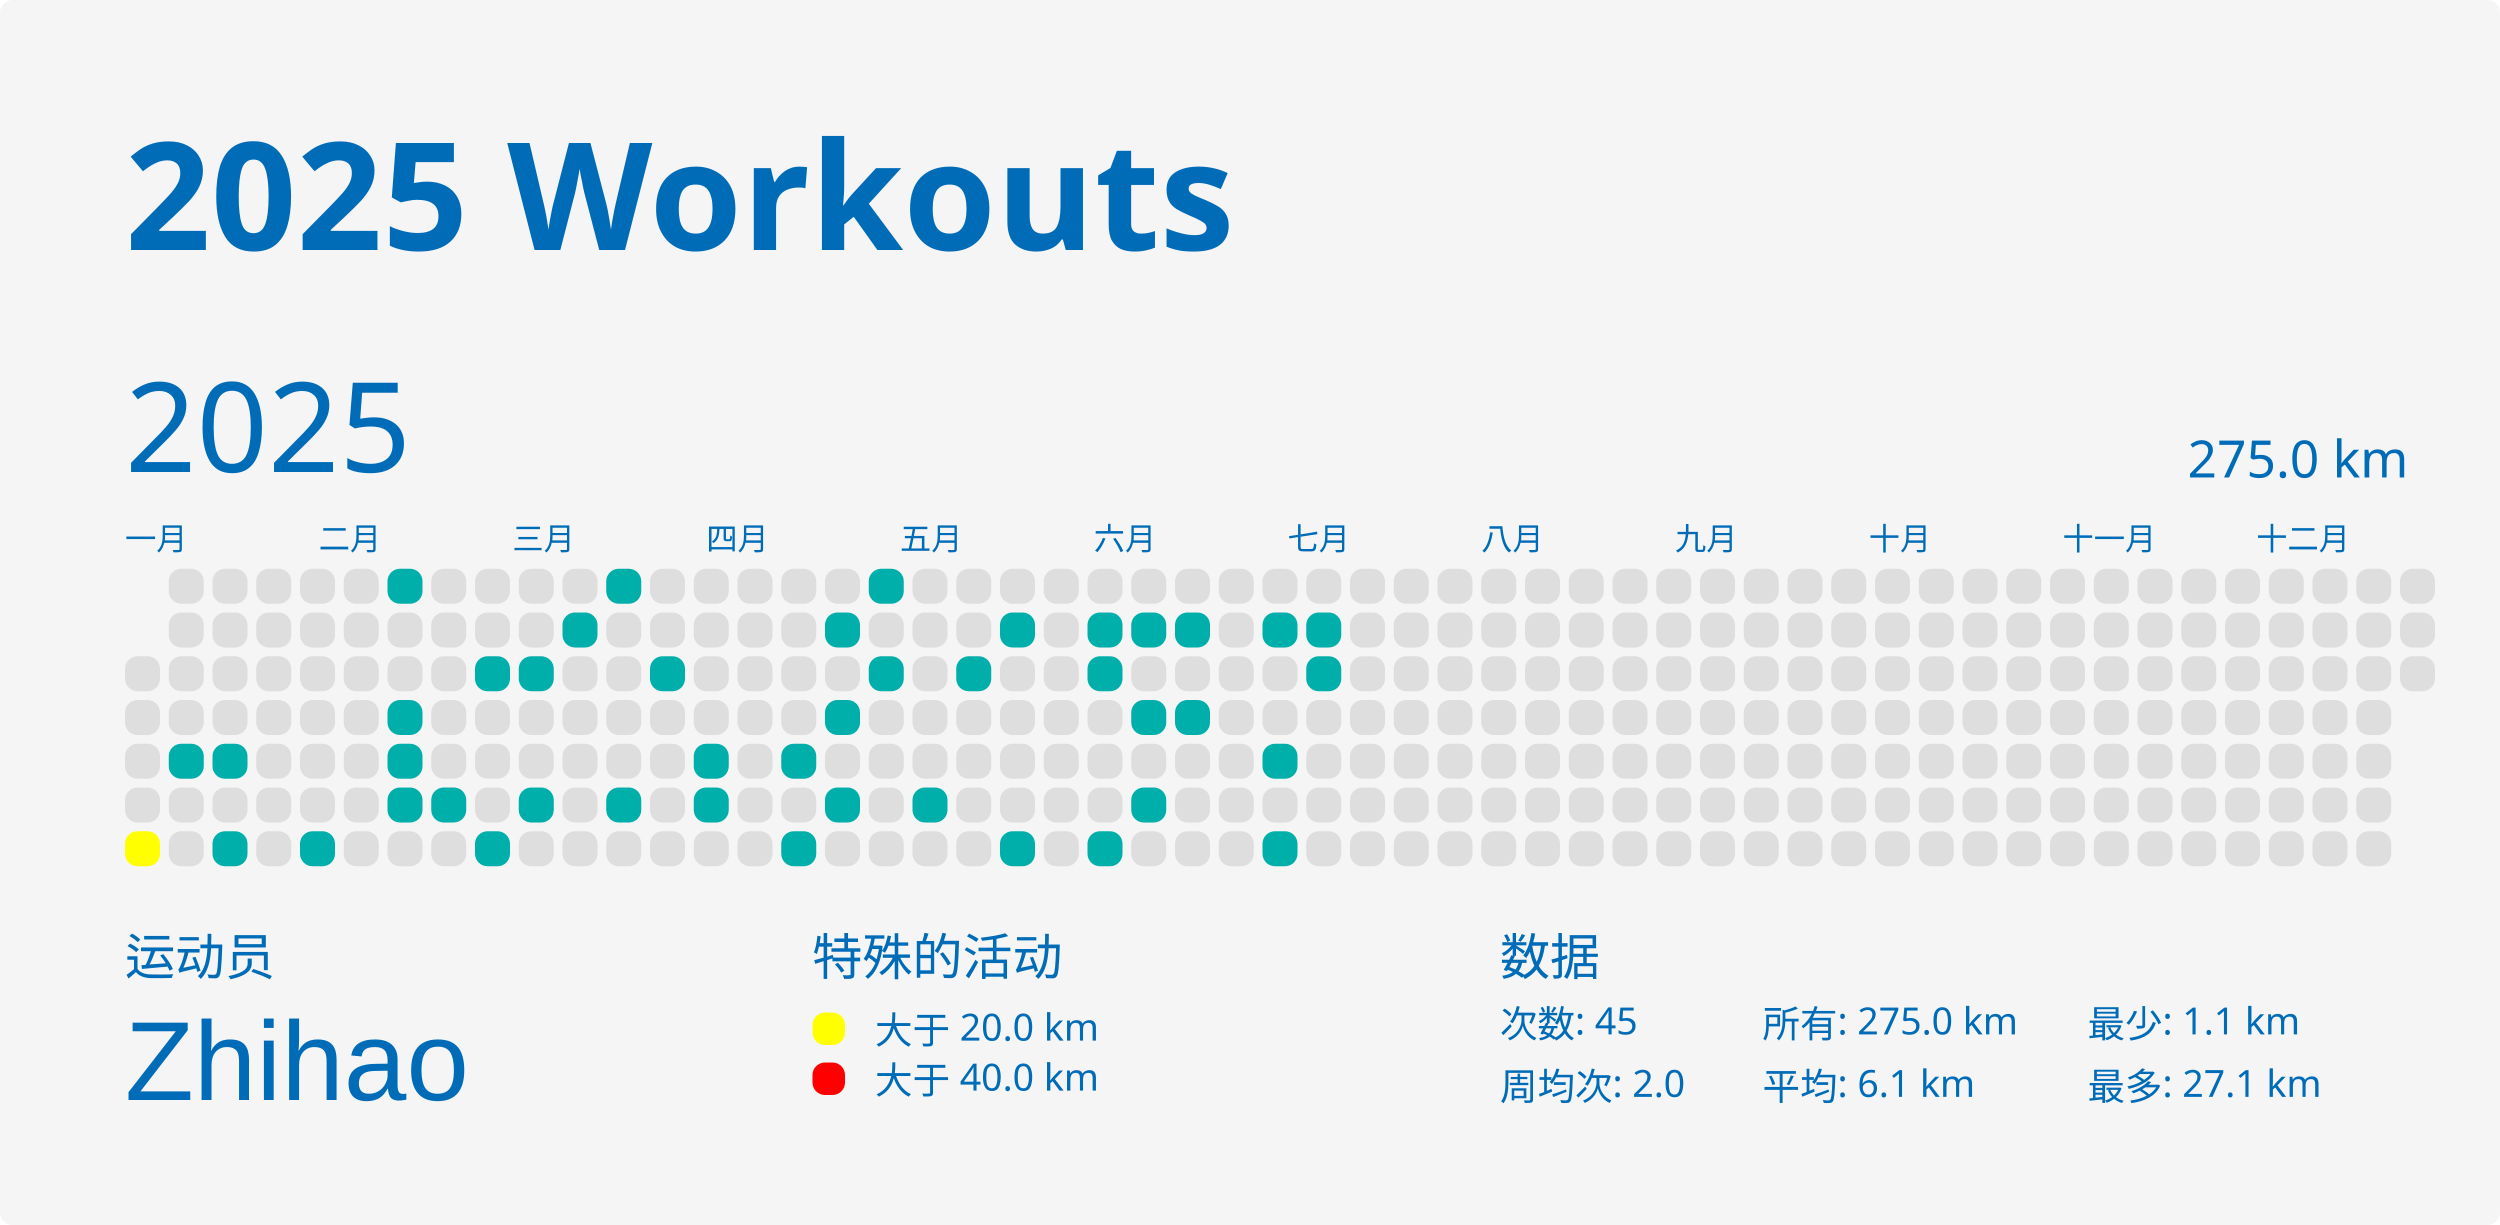
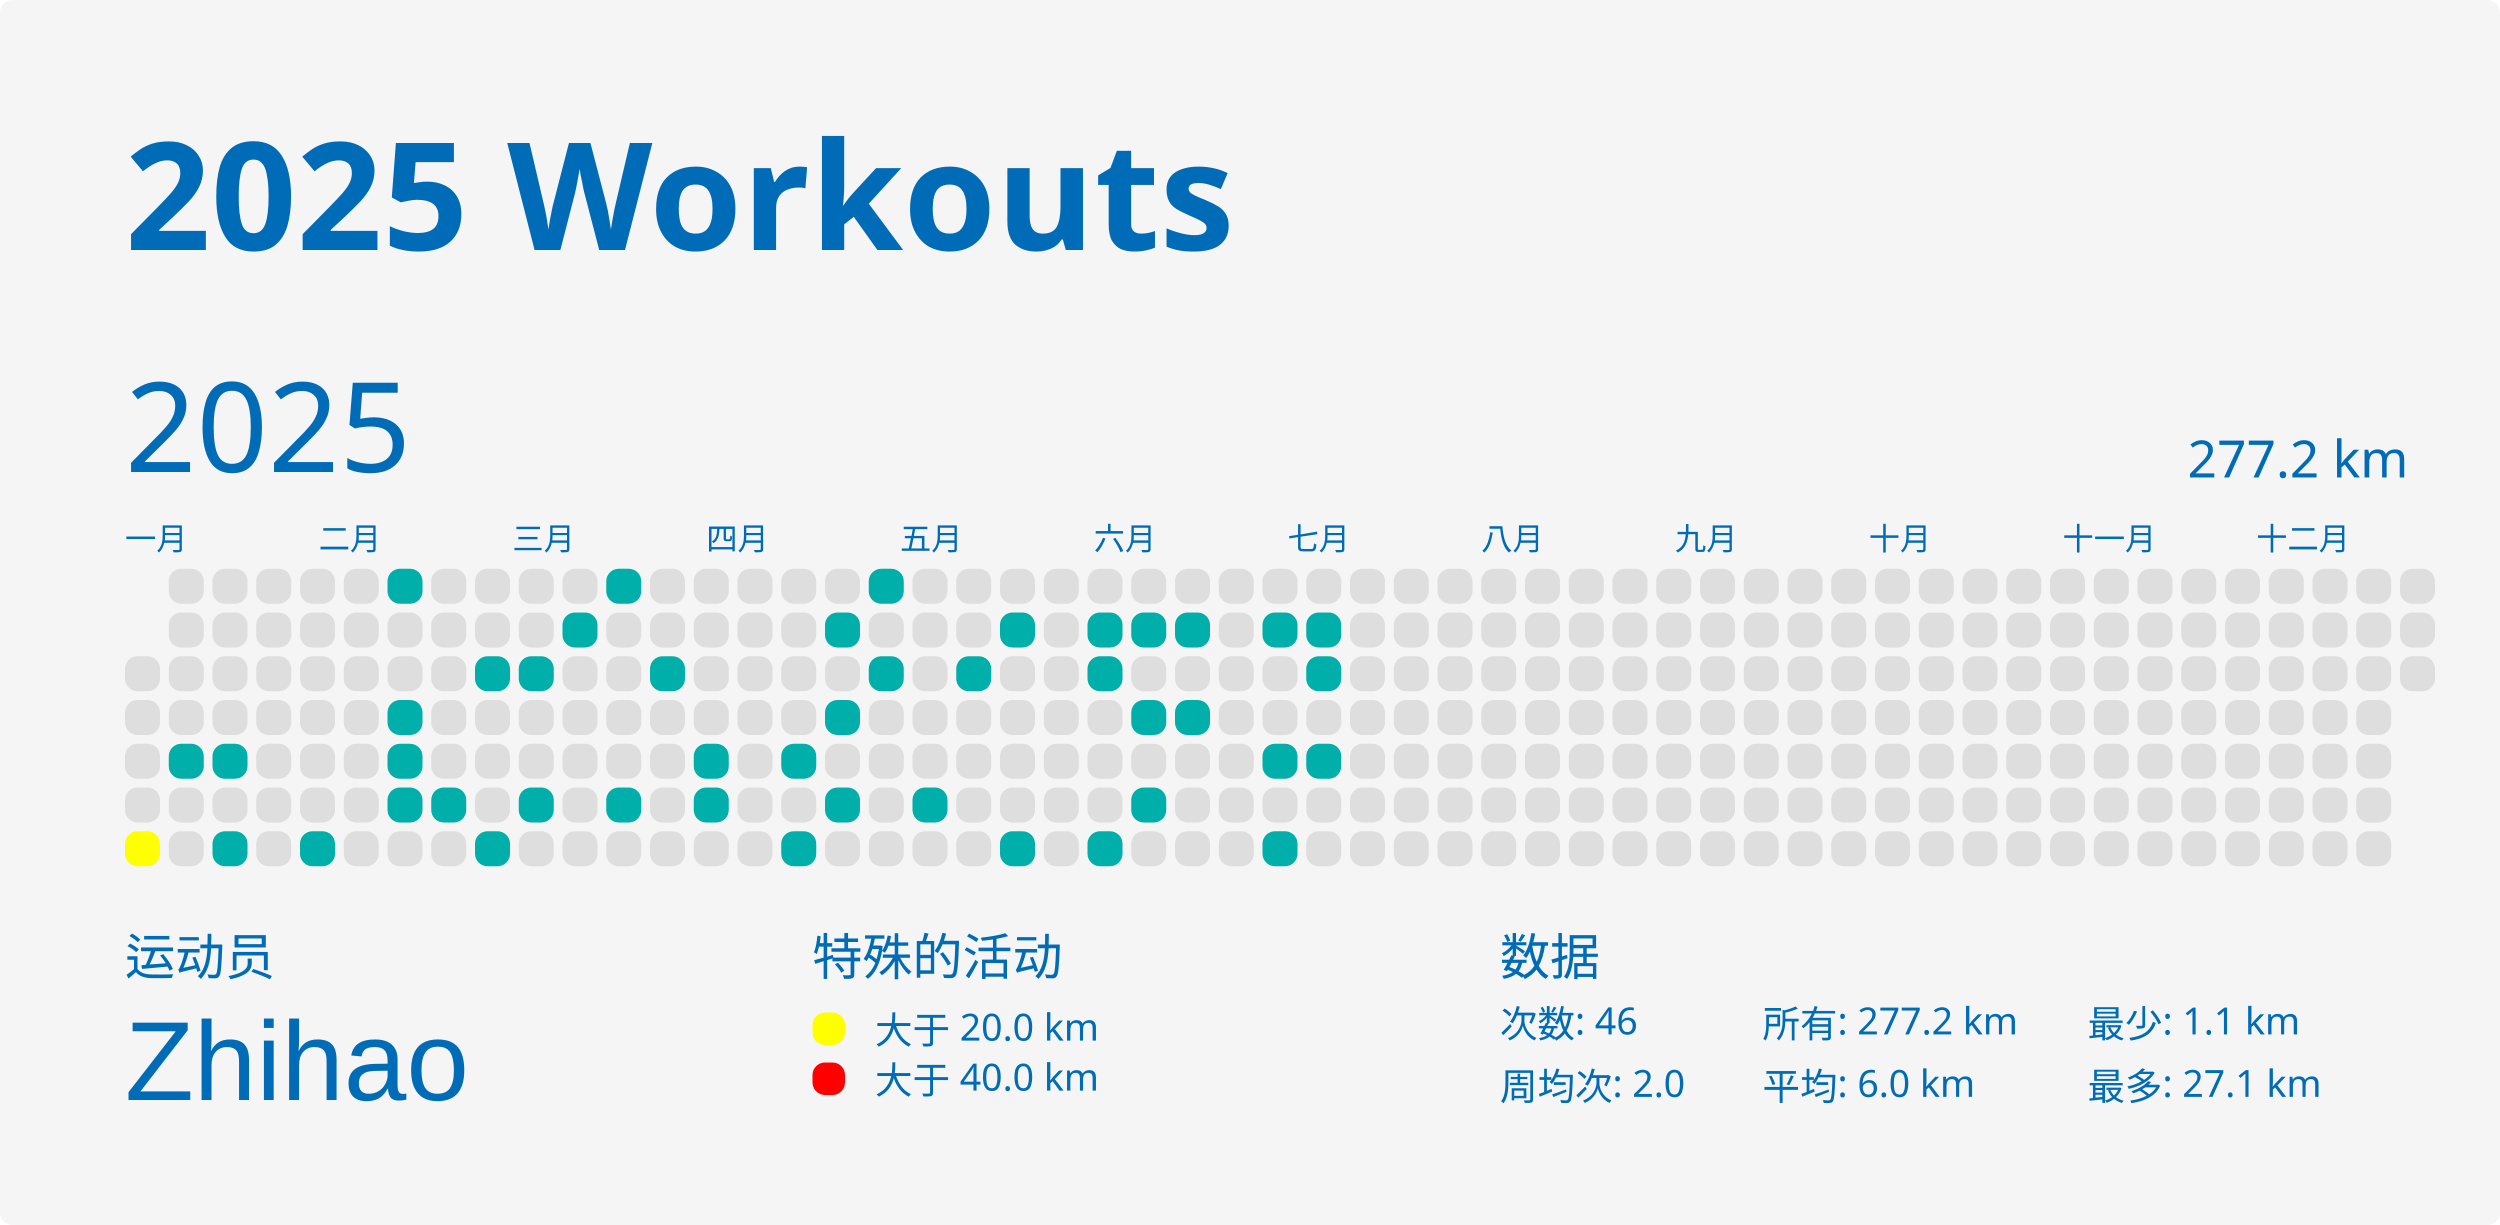
<svg xmlns="http://www.w3.org/2000/svg" baseProfile="full" height="98mm" version="1.1" viewBox="0,0,200,98" width="200mm">
  <defs />
  <rect fill="#f5f5f5" height="98" rx="1" ry="1" width="200" x="0" y="0" />
  <text fill="#006cb8" style="font-size:12px; font-family:MGI-Regular; font-weight:bold;" x="10" y="20">2025 Workouts</text>
  <text fill="#006cb8" style="font-size:4px; font-family:MGI-Regular" x="10" y="78">运动员</text>
  <text fill="#006cb8" style="font-size:9px; font-family:Arial" x="10" y="88">Zhihao</text>
  <text fill="#006cb8" style="font-size:4px; font-family:MGI-Regular" x="65" y="78">特殊的活动</text>
  <rect fill="yellow" height="2.6" rx="1" ry="1" width="2.6" x="65" y="81" />
  <text fill="#006cb8" style="font-size:3px; font-family:MGI-Regular" x="70" y="83.5">大于 20.0 km</text>
  <rect fill="red" height="2.6" rx="1" ry="1" width="2.6" x="65" y="85" />
  <text fill="#006cb8" style="font-size:3px; font-family:MGI-Regular" x="70" y="87.5">大于 40.0 km</text>
  <text fill="#006cb8" style="font-size:4px; font-family:MGI-Regular" x="120" y="78">数据</text>
-   <text fill="#006cb8" style="font-size:3px; font-family:MGI-Regular" x="120" y="83">次数: 45</text>
+   <text fill="#006cb8" style="font-size:3px; font-family:MGI-Regular" x="120" y="83">次数: 46</text>
  <text fill="#006cb8" style="font-size:3px; font-family:MGI-Regular" x="120" y="88">周均次: 2.0</text>
-   <text fill="#006cb8" style="font-size:3px; font-family:MGI-Regular" x="141" y="83">所有: 275.0 km</text>
-   <text fill="#006cb8" style="font-size:3px; font-family:MGI-Regular" x="141" y="88">平均: 6.1 km</text>
+   <text fill="#006cb8" style="font-size:3px; font-family:MGI-Regular" x="141" y="83">所有: 277.2 km</text>
+   <text fill="#006cb8" style="font-size:3px; font-family:MGI-Regular" x="141" y="88">平均: 6.0 km</text>
  <text fill="#006cb8" style="font-size:3px; font-family:MGI-Regular" x="167" y="83">最少: 1.1 km</text>
  <text fill="#006cb8" style="font-size:3px; font-family:MGI-Regular" x="167" y="88">最多: 27.1 km</text>
  <text dominant-baseline="hanging" fill="#006cb8" style="font-size:10.0px; font-family:MGI-Regular;" x="10" y="30">2025</text>
-   <text dominant-baseline="hanging" fill="#006cb8" style="font-size:4.125px; font-family:MGI-Regular;" x="175" y="35">275.0 km</text>
+   <text dominant-baseline="hanging" fill="#006cb8" style="font-size:4.125px; font-family:MGI-Regular;" x="175" y="35">277.2 km</text>
  <text fill="#006cb8" style="font-size:2.5px; font-family:MGI-Regular" x="10.0" y="44">一月</text>
  <text fill="#006cb8" style="font-size:2.5px; font-family:MGI-Regular" x="25.5" y="44">二月</text>
  <text fill="#006cb8" style="font-size:2.5px; font-family:MGI-Regular" x="41.0" y="44">三月</text>
  <text fill="#006cb8" style="font-size:2.5px; font-family:MGI-Regular" x="56.5" y="44">四月</text>
  <text fill="#006cb8" style="font-size:2.5px; font-family:MGI-Regular" x="72.0" y="44">五月</text>
  <text fill="#006cb8" style="font-size:2.5px; font-family:MGI-Regular" x="87.5" y="44">六月</text>
  <text fill="#006cb8" style="font-size:2.5px; font-family:MGI-Regular" x="103.0" y="44">七月</text>
  <text fill="#006cb8" style="font-size:2.5px; font-family:MGI-Regular" x="118.5" y="44">八月</text>
  <text fill="#006cb8" style="font-size:2.5px; font-family:MGI-Regular" x="134.0" y="44">九月</text>
  <text fill="#006cb8" style="font-size:2.5px; font-family:MGI-Regular" x="149.5" y="44">十月</text>
  <text fill="#006cb8" style="font-size:2.5px; font-family:MGI-Regular" x="165.0" y="44">十一月</text>
  <text fill="#006cb8" style="font-size:2.5px; font-family:MGI-Regular" x="180.5" y="44">十二月</text>
  <rect fill="#dedede" height="2.8" rx="1" ry="1" width="2.8" x="10.0" y="52.5" />
  <rect fill="#dedede" height="2.8" rx="1" ry="1" width="2.8" x="10.0" y="56.0" />
  <rect fill="#dedede" height="2.8" rx="1" ry="1" width="2.8" x="10.0" y="59.5" />
  <rect fill="#dedede" height="2.8" rx="1" ry="1" width="2.8" x="10.0" y="63.0" />
  <rect fill="yellow" height="2.8" rx="1" ry="1" width="2.8" x="10.0" y="66.5" />
  <rect fill="#dedede" height="2.8" rx="1" ry="1" width="2.8" x="13.5" y="45.5" />
  <rect fill="#dedede" height="2.8" rx="1" ry="1" width="2.8" x="13.5" y="49.0" />
  <rect fill="#dedede" height="2.8" rx="1" ry="1" width="2.8" x="13.5" y="52.5" />
  <rect fill="#dedede" height="2.8" rx="1" ry="1" width="2.8" x="13.5" y="56.0" />
  <rect fill="#00AFAA" height="2.8" rx="1" ry="1" width="2.8" x="13.5" y="59.5" />
  <rect fill="#dedede" height="2.8" rx="1" ry="1" width="2.8" x="13.5" y="63.0" />
  <rect fill="#dedede" height="2.8" rx="1" ry="1" width="2.8" x="13.5" y="66.5" />
  <rect fill="#dedede" height="2.8" rx="1" ry="1" width="2.8" x="17.0" y="45.5" />
  <rect fill="#dedede" height="2.8" rx="1" ry="1" width="2.8" x="17.0" y="49.0" />
  <rect fill="#dedede" height="2.8" rx="1" ry="1" width="2.8" x="17.0" y="52.5" />
  <rect fill="#dedede" height="2.8" rx="1" ry="1" width="2.8" x="17.0" y="56.0" />
  <rect fill="#00AFAA" height="2.8" rx="1" ry="1" width="2.8" x="17.0" y="59.5" />
  <rect fill="#dedede" height="2.8" rx="1" ry="1" width="2.8" x="17.0" y="63.0" />
  <rect fill="#00AFAA" height="2.8" rx="1" ry="1" width="2.8" x="17.0" y="66.5" />
  <rect fill="#dedede" height="2.8" rx="1" ry="1" width="2.8" x="20.5" y="45.5" />
  <rect fill="#dedede" height="2.8" rx="1" ry="1" width="2.8" x="20.5" y="49.0" />
  <rect fill="#dedede" height="2.8" rx="1" ry="1" width="2.8" x="20.5" y="52.5" />
  <rect fill="#dedede" height="2.8" rx="1" ry="1" width="2.8" x="20.5" y="56.0" />
  <rect fill="#dedede" height="2.8" rx="1" ry="1" width="2.8" x="20.5" y="59.5" />
  <rect fill="#dedede" height="2.8" rx="1" ry="1" width="2.8" x="20.5" y="63.0" />
  <rect fill="#dedede" height="2.8" rx="1" ry="1" width="2.8" x="20.5" y="66.5" />
  <rect fill="#dedede" height="2.8" rx="1" ry="1" width="2.8" x="24.0" y="45.5" />
  <rect fill="#dedede" height="2.8" rx="1" ry="1" width="2.8" x="24.0" y="49.0" />
  <rect fill="#dedede" height="2.8" rx="1" ry="1" width="2.8" x="24.0" y="52.5" />
  <rect fill="#dedede" height="2.8" rx="1" ry="1" width="2.8" x="24.0" y="56.0" />
  <rect fill="#dedede" height="2.8" rx="1" ry="1" width="2.8" x="24.0" y="59.5" />
  <rect fill="#dedede" height="2.8" rx="1" ry="1" width="2.8" x="24.0" y="63.0" />
  <rect fill="#00AFAA" height="2.8" rx="1" ry="1" width="2.8" x="24.0" y="66.5" />
  <rect fill="#dedede" height="2.8" rx="1" ry="1" width="2.8" x="27.5" y="45.5" />
  <rect fill="#dedede" height="2.8" rx="1" ry="1" width="2.8" x="27.5" y="49.0" />
  <rect fill="#dedede" height="2.8" rx="1" ry="1" width="2.8" x="27.5" y="52.5" />
  <rect fill="#dedede" height="2.8" rx="1" ry="1" width="2.8" x="27.5" y="56.0" />
  <rect fill="#dedede" height="2.8" rx="1" ry="1" width="2.8" x="27.5" y="59.5" />
  <rect fill="#dedede" height="2.8" rx="1" ry="1" width="2.8" x="27.5" y="63.0" />
  <rect fill="#dedede" height="2.8" rx="1" ry="1" width="2.8" x="27.5" y="66.5" />
  <rect fill="#00AFAA" height="2.8" rx="1" ry="1" width="2.8" x="31.0" y="45.5" />
  <rect fill="#dedede" height="2.8" rx="1" ry="1" width="2.8" x="31.0" y="49.0" />
  <rect fill="#dedede" height="2.8" rx="1" ry="1" width="2.8" x="31.0" y="52.5" />
  <rect fill="#00AFAA" height="2.8" rx="1" ry="1" width="2.8" x="31.0" y="56.0" />
  <rect fill="#00AFAA" height="2.8" rx="1" ry="1" width="2.8" x="31.0" y="59.5" />
  <rect fill="#00AFAA" height="2.8" rx="1" ry="1" width="2.8" x="31.0" y="63.0" />
  <rect fill="#dedede" height="2.8" rx="1" ry="1" width="2.8" x="31.0" y="66.5" />
  <rect fill="#dedede" height="2.8" rx="1" ry="1" width="2.8" x="34.5" y="45.5" />
  <rect fill="#dedede" height="2.8" rx="1" ry="1" width="2.8" x="34.5" y="49.0" />
  <rect fill="#dedede" height="2.8" rx="1" ry="1" width="2.8" x="34.5" y="52.5" />
  <rect fill="#dedede" height="2.8" rx="1" ry="1" width="2.8" x="34.5" y="56.0" />
  <rect fill="#dedede" height="2.8" rx="1" ry="1" width="2.8" x="34.5" y="59.5" />
  <rect fill="#00AFAA" height="2.8" rx="1" ry="1" width="2.8" x="34.5" y="63.0" />
  <rect fill="#dedede" height="2.8" rx="1" ry="1" width="2.8" x="34.5" y="66.5" />
  <rect fill="#dedede" height="2.8" rx="1" ry="1" width="2.8" x="38.0" y="45.5" />
  <rect fill="#dedede" height="2.8" rx="1" ry="1" width="2.8" x="38.0" y="49.0" />
  <rect fill="#00AFAA" height="2.8" rx="1" ry="1" width="2.8" x="38.0" y="52.5" />
  <rect fill="#dedede" height="2.8" rx="1" ry="1" width="2.8" x="38.0" y="56.0" />
  <rect fill="#dedede" height="2.8" rx="1" ry="1" width="2.8" x="38.0" y="59.5" />
  <rect fill="#dedede" height="2.8" rx="1" ry="1" width="2.8" x="38.0" y="63.0" />
  <rect fill="#00AFAA" height="2.8" rx="1" ry="1" width="2.8" x="38.0" y="66.5" />
  <rect fill="#dedede" height="2.8" rx="1" ry="1" width="2.8" x="41.5" y="45.5" />
  <rect fill="#dedede" height="2.8" rx="1" ry="1" width="2.8" x="41.5" y="49.0" />
  <rect fill="#00AFAA" height="2.8" rx="1" ry="1" width="2.8" x="41.5" y="52.5" />
  <rect fill="#dedede" height="2.8" rx="1" ry="1" width="2.8" x="41.5" y="56.0" />
  <rect fill="#dedede" height="2.8" rx="1" ry="1" width="2.8" x="41.5" y="59.5" />
  <rect fill="#00AFAA" height="2.8" rx="1" ry="1" width="2.8" x="41.5" y="63.0" />
  <rect fill="#dedede" height="2.8" rx="1" ry="1" width="2.8" x="41.5" y="66.5" />
  <rect fill="#dedede" height="2.8" rx="1" ry="1" width="2.8" x="45.0" y="45.5" />
  <rect fill="#00AFAA" height="2.8" rx="1" ry="1" width="2.8" x="45.0" y="49.0" />
  <rect fill="#dedede" height="2.8" rx="1" ry="1" width="2.8" x="45.0" y="52.5" />
  <rect fill="#dedede" height="2.8" rx="1" ry="1" width="2.8" x="45.0" y="56.0" />
  <rect fill="#dedede" height="2.8" rx="1" ry="1" width="2.8" x="45.0" y="59.5" />
  <rect fill="#dedede" height="2.8" rx="1" ry="1" width="2.8" x="45.0" y="63.0" />
  <rect fill="#dedede" height="2.8" rx="1" ry="1" width="2.8" x="45.0" y="66.5" />
  <rect fill="#00AFAA" height="2.8" rx="1" ry="1" width="2.8" x="48.5" y="45.5" />
  <rect fill="#dedede" height="2.8" rx="1" ry="1" width="2.8" x="48.5" y="49.0" />
  <rect fill="#dedede" height="2.8" rx="1" ry="1" width="2.8" x="48.5" y="52.5" />
  <rect fill="#dedede" height="2.8" rx="1" ry="1" width="2.8" x="48.5" y="56.0" />
  <rect fill="#dedede" height="2.8" rx="1" ry="1" width="2.8" x="48.5" y="59.5" />
  <rect fill="#00AFAA" height="2.8" rx="1" ry="1" width="2.8" x="48.5" y="63.0" />
  <rect fill="#dedede" height="2.8" rx="1" ry="1" width="2.8" x="48.5" y="66.5" />
  <rect fill="#dedede" height="2.8" rx="1" ry="1" width="2.8" x="52.0" y="45.5" />
  <rect fill="#dedede" height="2.8" rx="1" ry="1" width="2.8" x="52.0" y="49.0" />
  <rect fill="#00AFAA" height="2.8" rx="1" ry="1" width="2.8" x="52.0" y="52.5" />
  <rect fill="#dedede" height="2.8" rx="1" ry="1" width="2.8" x="52.0" y="56.0" />
  <rect fill="#dedede" height="2.8" rx="1" ry="1" width="2.8" x="52.0" y="59.5" />
  <rect fill="#dedede" height="2.8" rx="1" ry="1" width="2.8" x="52.0" y="63.0" />
  <rect fill="#dedede" height="2.8" rx="1" ry="1" width="2.8" x="52.0" y="66.5" />
  <rect fill="#dedede" height="2.8" rx="1" ry="1" width="2.8" x="55.5" y="45.5" />
  <rect fill="#dedede" height="2.8" rx="1" ry="1" width="2.8" x="55.5" y="49.0" />
  <rect fill="#dedede" height="2.8" rx="1" ry="1" width="2.8" x="55.5" y="52.5" />
  <rect fill="#dedede" height="2.8" rx="1" ry="1" width="2.8" x="55.5" y="56.0" />
  <rect fill="#00AFAA" height="2.8" rx="1" ry="1" width="2.8" x="55.5" y="59.5" />
  <rect fill="#00AFAA" height="2.8" rx="1" ry="1" width="2.8" x="55.5" y="63.0" />
  <rect fill="#dedede" height="2.8" rx="1" ry="1" width="2.8" x="55.5" y="66.5" />
  <rect fill="#dedede" height="2.8" rx="1" ry="1" width="2.8" x="59.0" y="45.5" />
  <rect fill="#dedede" height="2.8" rx="1" ry="1" width="2.8" x="59.0" y="49.0" />
  <rect fill="#dedede" height="2.8" rx="1" ry="1" width="2.8" x="59.0" y="52.5" />
  <rect fill="#dedede" height="2.8" rx="1" ry="1" width="2.8" x="59.0" y="56.0" />
  <rect fill="#dedede" height="2.8" rx="1" ry="1" width="2.8" x="59.0" y="59.5" />
  <rect fill="#dedede" height="2.8" rx="1" ry="1" width="2.8" x="59.0" y="63.0" />
  <rect fill="#dedede" height="2.8" rx="1" ry="1" width="2.8" x="59.0" y="66.5" />
  <rect fill="#dedede" height="2.8" rx="1" ry="1" width="2.8" x="62.5" y="45.5" />
  <rect fill="#dedede" height="2.8" rx="1" ry="1" width="2.8" x="62.5" y="49.0" />
  <rect fill="#dedede" height="2.8" rx="1" ry="1" width="2.8" x="62.5" y="52.5" />
  <rect fill="#dedede" height="2.8" rx="1" ry="1" width="2.8" x="62.5" y="56.0" />
  <rect fill="#00AFAA" height="2.8" rx="1" ry="1" width="2.8" x="62.5" y="59.5" />
  <rect fill="#dedede" height="2.8" rx="1" ry="1" width="2.8" x="62.5" y="63.0" />
  <rect fill="#00AFAA" height="2.8" rx="1" ry="1" width="2.8" x="62.5" y="66.5" />
  <rect fill="#dedede" height="2.8" rx="1" ry="1" width="2.8" x="66.0" y="45.5" />
  <rect fill="#00AFAA" height="2.8" rx="1" ry="1" width="2.8" x="66.0" y="49.0" />
  <rect fill="#dedede" height="2.8" rx="1" ry="1" width="2.8" x="66.0" y="52.5" />
  <rect fill="#00AFAA" height="2.8" rx="1" ry="1" width="2.8" x="66.0" y="56.0" />
  <rect fill="#dedede" height="2.8" rx="1" ry="1" width="2.8" x="66.0" y="59.5" />
  <rect fill="#00AFAA" height="2.8" rx="1" ry="1" width="2.8" x="66.0" y="63.0" />
  <rect fill="#dedede" height="2.8" rx="1" ry="1" width="2.8" x="66.0" y="66.5" />
  <rect fill="#00AFAA" height="2.8" rx="1" ry="1" width="2.8" x="69.5" y="45.5" />
  <rect fill="#dedede" height="2.8" rx="1" ry="1" width="2.8" x="69.5" y="49.0" />
  <rect fill="#00AFAA" height="2.8" rx="1" ry="1" width="2.8" x="69.5" y="52.5" />
  <rect fill="#dedede" height="2.8" rx="1" ry="1" width="2.8" x="69.5" y="56.0" />
  <rect fill="#dedede" height="2.8" rx="1" ry="1" width="2.8" x="69.5" y="59.5" />
  <rect fill="#dedede" height="2.8" rx="1" ry="1" width="2.8" x="69.5" y="63.0" />
  <rect fill="#dedede" height="2.8" rx="1" ry="1" width="2.8" x="69.5" y="66.5" />
  <rect fill="#dedede" height="2.8" rx="1" ry="1" width="2.8" x="73.0" y="45.5" />
  <rect fill="#dedede" height="2.8" rx="1" ry="1" width="2.8" x="73.0" y="49.0" />
  <rect fill="#dedede" height="2.8" rx="1" ry="1" width="2.8" x="73.0" y="52.5" />
  <rect fill="#dedede" height="2.8" rx="1" ry="1" width="2.8" x="73.0" y="56.0" />
  <rect fill="#dedede" height="2.8" rx="1" ry="1" width="2.8" x="73.0" y="59.5" />
  <rect fill="#00AFAA" height="2.8" rx="1" ry="1" width="2.8" x="73.0" y="63.0" />
  <rect fill="#dedede" height="2.8" rx="1" ry="1" width="2.8" x="73.0" y="66.5" />
  <rect fill="#dedede" height="2.8" rx="1" ry="1" width="2.8" x="76.5" y="45.5" />
  <rect fill="#dedede" height="2.8" rx="1" ry="1" width="2.8" x="76.5" y="49.0" />
  <rect fill="#00AFAA" height="2.8" rx="1" ry="1" width="2.8" x="76.5" y="52.5" />
  <rect fill="#dedede" height="2.8" rx="1" ry="1" width="2.8" x="76.5" y="56.0" />
  <rect fill="#dedede" height="2.8" rx="1" ry="1" width="2.8" x="76.5" y="59.5" />
  <rect fill="#dedede" height="2.8" rx="1" ry="1" width="2.8" x="76.5" y="63.0" />
  <rect fill="#dedede" height="2.8" rx="1" ry="1" width="2.8" x="76.5" y="66.5" />
  <rect fill="#dedede" height="2.8" rx="1" ry="1" width="2.8" x="80.0" y="45.5" />
  <rect fill="#00AFAA" height="2.8" rx="1" ry="1" width="2.8" x="80.0" y="49.0" />
  <rect fill="#dedede" height="2.8" rx="1" ry="1" width="2.8" x="80.0" y="52.5" />
  <rect fill="#dedede" height="2.8" rx="1" ry="1" width="2.8" x="80.0" y="56.0" />
  <rect fill="#dedede" height="2.8" rx="1" ry="1" width="2.8" x="80.0" y="59.5" />
  <rect fill="#dedede" height="2.8" rx="1" ry="1" width="2.8" x="80.0" y="63.0" />
  <rect fill="#00AFAA" height="2.8" rx="1" ry="1" width="2.8" x="80.0" y="66.5" />
  <rect fill="#dedede" height="2.8" rx="1" ry="1" width="2.8" x="83.5" y="45.5" />
  <rect fill="#dedede" height="2.8" rx="1" ry="1" width="2.8" x="83.5" y="49.0" />
  <rect fill="#dedede" height="2.8" rx="1" ry="1" width="2.8" x="83.5" y="52.5" />
  <rect fill="#dedede" height="2.8" rx="1" ry="1" width="2.8" x="83.5" y="56.0" />
  <rect fill="#dedede" height="2.8" rx="1" ry="1" width="2.8" x="83.5" y="59.5" />
  <rect fill="#dedede" height="2.8" rx="1" ry="1" width="2.8" x="83.5" y="63.0" />
  <rect fill="#dedede" height="2.8" rx="1" ry="1" width="2.8" x="83.5" y="66.5" />
  <rect fill="#dedede" height="2.8" rx="1" ry="1" width="2.8" x="87.0" y="45.5" />
  <rect fill="#00AFAA" height="2.8" rx="1" ry="1" width="2.8" x="87.0" y="49.0" />
  <rect fill="#00AFAA" height="2.8" rx="1" ry="1" width="2.8" x="87.0" y="52.5" />
  <rect fill="#dedede" height="2.8" rx="1" ry="1" width="2.8" x="87.0" y="56.0" />
  <rect fill="#dedede" height="2.8" rx="1" ry="1" width="2.8" x="87.0" y="59.5" />
  <rect fill="#dedede" height="2.8" rx="1" ry="1" width="2.8" x="87.0" y="63.0" />
  <rect fill="#00AFAA" height="2.8" rx="1" ry="1" width="2.8" x="87.0" y="66.5" />
  <rect fill="#dedede" height="2.8" rx="1" ry="1" width="2.8" x="90.5" y="45.5" />
  <rect fill="#00AFAA" height="2.8" rx="1" ry="1" width="2.8" x="90.5" y="49.0" />
  <rect fill="#dedede" height="2.8" rx="1" ry="1" width="2.8" x="90.5" y="52.5" />
  <rect fill="#00AFAA" height="2.8" rx="1" ry="1" width="2.8" x="90.5" y="56.0" />
  <rect fill="#dedede" height="2.8" rx="1" ry="1" width="2.8" x="90.5" y="59.5" />
  <rect fill="#00AFAA" height="2.8" rx="1" ry="1" width="2.8" x="90.5" y="63.0" />
  <rect fill="#dedede" height="2.8" rx="1" ry="1" width="2.8" x="90.5" y="66.5" />
  <rect fill="#dedede" height="2.8" rx="1" ry="1" width="2.8" x="94.0" y="45.5" />
  <rect fill="#00AFAA" height="2.8" rx="1" ry="1" width="2.8" x="94.0" y="49.0" />
  <rect fill="#dedede" height="2.8" rx="1" ry="1" width="2.8" x="94.0" y="52.5" />
  <rect fill="#00AFAA" height="2.8" rx="1" ry="1" width="2.8" x="94.0" y="56.0" />
  <rect fill="#dedede" height="2.8" rx="1" ry="1" width="2.8" x="94.0" y="59.5" />
  <rect fill="#dedede" height="2.8" rx="1" ry="1" width="2.8" x="94.0" y="63.0" />
  <rect fill="#dedede" height="2.8" rx="1" ry="1" width="2.8" x="94.0" y="66.5" />
  <rect fill="#dedede" height="2.8" rx="1" ry="1" width="2.8" x="97.5" y="45.5" />
  <rect fill="#dedede" height="2.8" rx="1" ry="1" width="2.8" x="97.5" y="49.0" />
  <rect fill="#dedede" height="2.8" rx="1" ry="1" width="2.8" x="97.5" y="52.5" />
  <rect fill="#dedede" height="2.8" rx="1" ry="1" width="2.8" x="97.5" y="56.0" />
  <rect fill="#dedede" height="2.8" rx="1" ry="1" width="2.8" x="97.5" y="59.5" />
  <rect fill="#dedede" height="2.8" rx="1" ry="1" width="2.8" x="97.5" y="63.0" />
  <rect fill="#dedede" height="2.8" rx="1" ry="1" width="2.8" x="97.5" y="66.5" />
  <rect fill="#dedede" height="2.8" rx="1" ry="1" width="2.8" x="101.0" y="45.5" />
  <rect fill="#00AFAA" height="2.8" rx="1" ry="1" width="2.8" x="101.0" y="49.0" />
  <rect fill="#dedede" height="2.8" rx="1" ry="1" width="2.8" x="101.0" y="52.5" />
  <rect fill="#dedede" height="2.8" rx="1" ry="1" width="2.8" x="101.0" y="56.0" />
  <rect fill="#00AFAA" height="2.8" rx="1" ry="1" width="2.8" x="101.0" y="59.5" />
  <rect fill="#dedede" height="2.8" rx="1" ry="1" width="2.8" x="101.0" y="63.0" />
  <rect fill="#00AFAA" height="2.8" rx="1" ry="1" width="2.8" x="101.0" y="66.5" />
  <rect fill="#dedede" height="2.8" rx="1" ry="1" width="2.8" x="104.5" y="45.5" />
  <rect fill="#00AFAA" height="2.8" rx="1" ry="1" width="2.8" x="104.5" y="49.0" />
  <rect fill="#00AFAA" height="2.8" rx="1" ry="1" width="2.8" x="104.5" y="52.5" />
  <rect fill="#dedede" height="2.8" rx="1" ry="1" width="2.8" x="104.5" y="56.0" />
-   <rect fill="#dedede" height="2.8" rx="1" ry="1" width="2.8" x="104.5" y="59.5" />
+   <rect fill="#00AFAA" height="2.8" rx="1" ry="1" width="2.8" x="104.5" y="59.5" />
  <rect fill="#dedede" height="2.8" rx="1" ry="1" width="2.8" x="104.5" y="63.0" />
  <rect fill="#dedede" height="2.8" rx="1" ry="1" width="2.8" x="104.5" y="66.5" />
  <rect fill="#dedede" height="2.8" rx="1" ry="1" width="2.8" x="108.0" y="45.5" />
  <rect fill="#dedede" height="2.8" rx="1" ry="1" width="2.8" x="108.0" y="49.0" />
  <rect fill="#dedede" height="2.8" rx="1" ry="1" width="2.8" x="108.0" y="52.5" />
  <rect fill="#dedede" height="2.8" rx="1" ry="1" width="2.8" x="108.0" y="56.0" />
  <rect fill="#dedede" height="2.8" rx="1" ry="1" width="2.8" x="108.0" y="59.5" />
  <rect fill="#dedede" height="2.8" rx="1" ry="1" width="2.8" x="108.0" y="63.0" />
  <rect fill="#dedede" height="2.8" rx="1" ry="1" width="2.8" x="108.0" y="66.5" />
  <rect fill="#dedede" height="2.8" rx="1" ry="1" width="2.8" x="111.5" y="45.5" />
  <rect fill="#dedede" height="2.8" rx="1" ry="1" width="2.8" x="111.5" y="49.0" />
  <rect fill="#dedede" height="2.8" rx="1" ry="1" width="2.8" x="111.5" y="52.5" />
  <rect fill="#dedede" height="2.8" rx="1" ry="1" width="2.8" x="111.5" y="56.0" />
  <rect fill="#dedede" height="2.8" rx="1" ry="1" width="2.8" x="111.5" y="59.5" />
  <rect fill="#dedede" height="2.8" rx="1" ry="1" width="2.8" x="111.5" y="63.0" />
  <rect fill="#dedede" height="2.8" rx="1" ry="1" width="2.8" x="111.5" y="66.5" />
  <rect fill="#dedede" height="2.8" rx="1" ry="1" width="2.8" x="115.0" y="45.5" />
  <rect fill="#dedede" height="2.8" rx="1" ry="1" width="2.8" x="115.0" y="49.0" />
  <rect fill="#dedede" height="2.8" rx="1" ry="1" width="2.8" x="115.0" y="52.5" />
  <rect fill="#dedede" height="2.8" rx="1" ry="1" width="2.8" x="115.0" y="56.0" />
  <rect fill="#dedede" height="2.8" rx="1" ry="1" width="2.8" x="115.0" y="59.5" />
  <rect fill="#dedede" height="2.8" rx="1" ry="1" width="2.8" x="115.0" y="63.0" />
  <rect fill="#dedede" height="2.8" rx="1" ry="1" width="2.8" x="115.0" y="66.5" />
  <rect fill="#dedede" height="2.8" rx="1" ry="1" width="2.8" x="118.5" y="45.5" />
  <rect fill="#dedede" height="2.8" rx="1" ry="1" width="2.8" x="118.5" y="49.0" />
  <rect fill="#dedede" height="2.8" rx="1" ry="1" width="2.8" x="118.5" y="52.5" />
  <rect fill="#dedede" height="2.8" rx="1" ry="1" width="2.8" x="118.5" y="56.0" />
  <rect fill="#dedede" height="2.8" rx="1" ry="1" width="2.8" x="118.5" y="59.5" />
  <rect fill="#dedede" height="2.8" rx="1" ry="1" width="2.8" x="118.5" y="63.0" />
  <rect fill="#dedede" height="2.8" rx="1" ry="1" width="2.8" x="118.5" y="66.5" />
  <rect fill="#dedede" height="2.8" rx="1" ry="1" width="2.8" x="122.0" y="45.5" />
  <rect fill="#dedede" height="2.8" rx="1" ry="1" width="2.8" x="122.0" y="49.0" />
  <rect fill="#dedede" height="2.8" rx="1" ry="1" width="2.8" x="122.0" y="52.5" />
  <rect fill="#dedede" height="2.8" rx="1" ry="1" width="2.8" x="122.0" y="56.0" />
  <rect fill="#dedede" height="2.8" rx="1" ry="1" width="2.8" x="122.0" y="59.5" />
  <rect fill="#dedede" height="2.8" rx="1" ry="1" width="2.8" x="122.0" y="63.0" />
  <rect fill="#dedede" height="2.8" rx="1" ry="1" width="2.8" x="122.0" y="66.5" />
  <rect fill="#dedede" height="2.8" rx="1" ry="1" width="2.8" x="125.5" y="45.5" />
  <rect fill="#dedede" height="2.8" rx="1" ry="1" width="2.8" x="125.5" y="49.0" />
  <rect fill="#dedede" height="2.8" rx="1" ry="1" width="2.8" x="125.5" y="52.5" />
  <rect fill="#dedede" height="2.8" rx="1" ry="1" width="2.8" x="125.5" y="56.0" />
  <rect fill="#dedede" height="2.8" rx="1" ry="1" width="2.8" x="125.5" y="59.5" />
  <rect fill="#dedede" height="2.8" rx="1" ry="1" width="2.8" x="125.5" y="63.0" />
  <rect fill="#dedede" height="2.8" rx="1" ry="1" width="2.8" x="125.5" y="66.5" />
  <rect fill="#dedede" height="2.8" rx="1" ry="1" width="2.8" x="129.0" y="45.5" />
  <rect fill="#dedede" height="2.8" rx="1" ry="1" width="2.8" x="129.0" y="49.0" />
  <rect fill="#dedede" height="2.8" rx="1" ry="1" width="2.8" x="129.0" y="52.5" />
  <rect fill="#dedede" height="2.8" rx="1" ry="1" width="2.8" x="129.0" y="56.0" />
  <rect fill="#dedede" height="2.8" rx="1" ry="1" width="2.8" x="129.0" y="59.5" />
  <rect fill="#dedede" height="2.8" rx="1" ry="1" width="2.8" x="129.0" y="63.0" />
  <rect fill="#dedede" height="2.8" rx="1" ry="1" width="2.8" x="129.0" y="66.5" />
  <rect fill="#dedede" height="2.8" rx="1" ry="1" width="2.8" x="132.5" y="45.5" />
  <rect fill="#dedede" height="2.8" rx="1" ry="1" width="2.8" x="132.5" y="49.0" />
  <rect fill="#dedede" height="2.8" rx="1" ry="1" width="2.8" x="132.5" y="52.5" />
  <rect fill="#dedede" height="2.8" rx="1" ry="1" width="2.8" x="132.5" y="56.0" />
  <rect fill="#dedede" height="2.8" rx="1" ry="1" width="2.8" x="132.5" y="59.5" />
  <rect fill="#dedede" height="2.8" rx="1" ry="1" width="2.8" x="132.5" y="63.0" />
  <rect fill="#dedede" height="2.8" rx="1" ry="1" width="2.8" x="132.5" y="66.5" />
  <rect fill="#dedede" height="2.8" rx="1" ry="1" width="2.8" x="136.0" y="45.5" />
  <rect fill="#dedede" height="2.8" rx="1" ry="1" width="2.8" x="136.0" y="49.0" />
  <rect fill="#dedede" height="2.8" rx="1" ry="1" width="2.8" x="136.0" y="52.5" />
  <rect fill="#dedede" height="2.8" rx="1" ry="1" width="2.8" x="136.0" y="56.0" />
  <rect fill="#dedede" height="2.8" rx="1" ry="1" width="2.8" x="136.0" y="59.5" />
  <rect fill="#dedede" height="2.8" rx="1" ry="1" width="2.8" x="136.0" y="63.0" />
  <rect fill="#dedede" height="2.8" rx="1" ry="1" width="2.8" x="136.0" y="66.5" />
  <rect fill="#dedede" height="2.8" rx="1" ry="1" width="2.8" x="139.5" y="45.5" />
  <rect fill="#dedede" height="2.8" rx="1" ry="1" width="2.8" x="139.5" y="49.0" />
  <rect fill="#dedede" height="2.8" rx="1" ry="1" width="2.8" x="139.5" y="52.5" />
  <rect fill="#dedede" height="2.8" rx="1" ry="1" width="2.8" x="139.5" y="56.0" />
  <rect fill="#dedede" height="2.8" rx="1" ry="1" width="2.8" x="139.5" y="59.5" />
  <rect fill="#dedede" height="2.8" rx="1" ry="1" width="2.8" x="139.5" y="63.0" />
  <rect fill="#dedede" height="2.8" rx="1" ry="1" width="2.8" x="139.5" y="66.5" />
  <rect fill="#dedede" height="2.8" rx="1" ry="1" width="2.8" x="143.0" y="45.5" />
  <rect fill="#dedede" height="2.8" rx="1" ry="1" width="2.8" x="143.0" y="49.0" />
  <rect fill="#dedede" height="2.8" rx="1" ry="1" width="2.8" x="143.0" y="52.5" />
  <rect fill="#dedede" height="2.8" rx="1" ry="1" width="2.8" x="143.0" y="56.0" />
  <rect fill="#dedede" height="2.8" rx="1" ry="1" width="2.8" x="143.0" y="59.5" />
  <rect fill="#dedede" height="2.8" rx="1" ry="1" width="2.8" x="143.0" y="63.0" />
  <rect fill="#dedede" height="2.8" rx="1" ry="1" width="2.8" x="143.0" y="66.5" />
  <rect fill="#dedede" height="2.8" rx="1" ry="1" width="2.8" x="146.5" y="45.5" />
  <rect fill="#dedede" height="2.8" rx="1" ry="1" width="2.8" x="146.5" y="49.0" />
  <rect fill="#dedede" height="2.8" rx="1" ry="1" width="2.8" x="146.5" y="52.5" />
  <rect fill="#dedede" height="2.8" rx="1" ry="1" width="2.8" x="146.5" y="56.0" />
  <rect fill="#dedede" height="2.8" rx="1" ry="1" width="2.8" x="146.5" y="59.5" />
  <rect fill="#dedede" height="2.8" rx="1" ry="1" width="2.8" x="146.5" y="63.0" />
  <rect fill="#dedede" height="2.8" rx="1" ry="1" width="2.8" x="146.5" y="66.5" />
  <rect fill="#dedede" height="2.8" rx="1" ry="1" width="2.8" x="150.0" y="45.5" />
  <rect fill="#dedede" height="2.8" rx="1" ry="1" width="2.8" x="150.0" y="49.0" />
  <rect fill="#dedede" height="2.8" rx="1" ry="1" width="2.8" x="150.0" y="52.5" />
  <rect fill="#dedede" height="2.8" rx="1" ry="1" width="2.8" x="150.0" y="56.0" />
  <rect fill="#dedede" height="2.8" rx="1" ry="1" width="2.8" x="150.0" y="59.5" />
  <rect fill="#dedede" height="2.8" rx="1" ry="1" width="2.8" x="150.0" y="63.0" />
  <rect fill="#dedede" height="2.8" rx="1" ry="1" width="2.8" x="150.0" y="66.5" />
  <rect fill="#dedede" height="2.8" rx="1" ry="1" width="2.8" x="153.5" y="45.5" />
  <rect fill="#dedede" height="2.8" rx="1" ry="1" width="2.8" x="153.5" y="49.0" />
  <rect fill="#dedede" height="2.8" rx="1" ry="1" width="2.8" x="153.5" y="52.5" />
  <rect fill="#dedede" height="2.8" rx="1" ry="1" width="2.8" x="153.5" y="56.0" />
  <rect fill="#dedede" height="2.8" rx="1" ry="1" width="2.8" x="153.5" y="59.5" />
  <rect fill="#dedede" height="2.8" rx="1" ry="1" width="2.8" x="153.5" y="63.0" />
  <rect fill="#dedede" height="2.8" rx="1" ry="1" width="2.8" x="153.5" y="66.5" />
  <rect fill="#dedede" height="2.8" rx="1" ry="1" width="2.8" x="157.0" y="45.5" />
  <rect fill="#dedede" height="2.8" rx="1" ry="1" width="2.8" x="157.0" y="49.0" />
  <rect fill="#dedede" height="2.8" rx="1" ry="1" width="2.8" x="157.0" y="52.5" />
  <rect fill="#dedede" height="2.8" rx="1" ry="1" width="2.8" x="157.0" y="56.0" />
  <rect fill="#dedede" height="2.8" rx="1" ry="1" width="2.8" x="157.0" y="59.5" />
  <rect fill="#dedede" height="2.8" rx="1" ry="1" width="2.8" x="157.0" y="63.0" />
  <rect fill="#dedede" height="2.8" rx="1" ry="1" width="2.8" x="157.0" y="66.5" />
  <rect fill="#dedede" height="2.8" rx="1" ry="1" width="2.8" x="160.5" y="45.5" />
  <rect fill="#dedede" height="2.8" rx="1" ry="1" width="2.8" x="160.5" y="49.0" />
  <rect fill="#dedede" height="2.8" rx="1" ry="1" width="2.8" x="160.5" y="52.5" />
  <rect fill="#dedede" height="2.8" rx="1" ry="1" width="2.8" x="160.5" y="56.0" />
  <rect fill="#dedede" height="2.8" rx="1" ry="1" width="2.8" x="160.5" y="59.5" />
  <rect fill="#dedede" height="2.8" rx="1" ry="1" width="2.8" x="160.5" y="63.0" />
  <rect fill="#dedede" height="2.8" rx="1" ry="1" width="2.8" x="160.5" y="66.5" />
  <rect fill="#dedede" height="2.8" rx="1" ry="1" width="2.8" x="164.0" y="45.5" />
  <rect fill="#dedede" height="2.8" rx="1" ry="1" width="2.8" x="164.0" y="49.0" />
  <rect fill="#dedede" height="2.8" rx="1" ry="1" width="2.8" x="164.0" y="52.5" />
  <rect fill="#dedede" height="2.8" rx="1" ry="1" width="2.8" x="164.0" y="56.0" />
  <rect fill="#dedede" height="2.8" rx="1" ry="1" width="2.8" x="164.0" y="59.5" />
  <rect fill="#dedede" height="2.8" rx="1" ry="1" width="2.8" x="164.0" y="63.0" />
  <rect fill="#dedede" height="2.8" rx="1" ry="1" width="2.8" x="164.0" y="66.5" />
  <rect fill="#dedede" height="2.8" rx="1" ry="1" width="2.8" x="167.5" y="45.5" />
  <rect fill="#dedede" height="2.8" rx="1" ry="1" width="2.8" x="167.5" y="49.0" />
  <rect fill="#dedede" height="2.8" rx="1" ry="1" width="2.8" x="167.5" y="52.5" />
  <rect fill="#dedede" height="2.8" rx="1" ry="1" width="2.8" x="167.5" y="56.0" />
  <rect fill="#dedede" height="2.8" rx="1" ry="1" width="2.8" x="167.5" y="59.5" />
  <rect fill="#dedede" height="2.8" rx="1" ry="1" width="2.8" x="167.5" y="63.0" />
  <rect fill="#dedede" height="2.8" rx="1" ry="1" width="2.8" x="167.5" y="66.5" />
  <rect fill="#dedede" height="2.8" rx="1" ry="1" width="2.8" x="171.0" y="45.5" />
  <rect fill="#dedede" height="2.8" rx="1" ry="1" width="2.8" x="171.0" y="49.0" />
  <rect fill="#dedede" height="2.8" rx="1" ry="1" width="2.8" x="171.0" y="52.5" />
  <rect fill="#dedede" height="2.8" rx="1" ry="1" width="2.8" x="171.0" y="56.0" />
  <rect fill="#dedede" height="2.8" rx="1" ry="1" width="2.8" x="171.0" y="59.5" />
  <rect fill="#dedede" height="2.8" rx="1" ry="1" width="2.8" x="171.0" y="63.0" />
  <rect fill="#dedede" height="2.8" rx="1" ry="1" width="2.8" x="171.0" y="66.5" />
  <rect fill="#dedede" height="2.8" rx="1" ry="1" width="2.8" x="174.5" y="45.5" />
  <rect fill="#dedede" height="2.8" rx="1" ry="1" width="2.8" x="174.5" y="49.0" />
  <rect fill="#dedede" height="2.8" rx="1" ry="1" width="2.8" x="174.5" y="52.5" />
  <rect fill="#dedede" height="2.8" rx="1" ry="1" width="2.8" x="174.5" y="56.0" />
  <rect fill="#dedede" height="2.8" rx="1" ry="1" width="2.8" x="174.5" y="59.5" />
  <rect fill="#dedede" height="2.8" rx="1" ry="1" width="2.8" x="174.5" y="63.0" />
  <rect fill="#dedede" height="2.8" rx="1" ry="1" width="2.8" x="174.5" y="66.5" />
  <rect fill="#dedede" height="2.8" rx="1" ry="1" width="2.8" x="178.0" y="45.5" />
  <rect fill="#dedede" height="2.8" rx="1" ry="1" width="2.8" x="178.0" y="49.0" />
  <rect fill="#dedede" height="2.8" rx="1" ry="1" width="2.8" x="178.0" y="52.5" />
  <rect fill="#dedede" height="2.8" rx="1" ry="1" width="2.8" x="178.0" y="56.0" />
  <rect fill="#dedede" height="2.8" rx="1" ry="1" width="2.8" x="178.0" y="59.5" />
  <rect fill="#dedede" height="2.8" rx="1" ry="1" width="2.8" x="178.0" y="63.0" />
  <rect fill="#dedede" height="2.8" rx="1" ry="1" width="2.8" x="178.0" y="66.5" />
  <rect fill="#dedede" height="2.8" rx="1" ry="1" width="2.8" x="181.5" y="45.5" />
  <rect fill="#dedede" height="2.8" rx="1" ry="1" width="2.8" x="181.5" y="49.0" />
  <rect fill="#dedede" height="2.8" rx="1" ry="1" width="2.8" x="181.5" y="52.5" />
  <rect fill="#dedede" height="2.8" rx="1" ry="1" width="2.8" x="181.5" y="56.0" />
  <rect fill="#dedede" height="2.8" rx="1" ry="1" width="2.8" x="181.5" y="59.5" />
  <rect fill="#dedede" height="2.8" rx="1" ry="1" width="2.8" x="181.5" y="63.0" />
  <rect fill="#dedede" height="2.8" rx="1" ry="1" width="2.8" x="181.5" y="66.5" />
  <rect fill="#dedede" height="2.8" rx="1" ry="1" width="2.8" x="185.0" y="45.5" />
  <rect fill="#dedede" height="2.8" rx="1" ry="1" width="2.8" x="185.0" y="49.0" />
  <rect fill="#dedede" height="2.8" rx="1" ry="1" width="2.8" x="185.0" y="52.5" />
  <rect fill="#dedede" height="2.8" rx="1" ry="1" width="2.8" x="185.0" y="56.0" />
  <rect fill="#dedede" height="2.8" rx="1" ry="1" width="2.8" x="185.0" y="59.5" />
  <rect fill="#dedede" height="2.8" rx="1" ry="1" width="2.8" x="185.0" y="63.0" />
  <rect fill="#dedede" height="2.8" rx="1" ry="1" width="2.8" x="185.0" y="66.5" />
  <rect fill="#dedede" height="2.8" rx="1" ry="1" width="2.8" x="188.5" y="45.5" />
  <rect fill="#dedede" height="2.8" rx="1" ry="1" width="2.8" x="188.5" y="49.0" />
  <rect fill="#dedede" height="2.8" rx="1" ry="1" width="2.8" x="188.5" y="52.5" />
  <rect fill="#dedede" height="2.8" rx="1" ry="1" width="2.8" x="188.5" y="56.0" />
  <rect fill="#dedede" height="2.8" rx="1" ry="1" width="2.8" x="188.5" y="59.5" />
  <rect fill="#dedede" height="2.8" rx="1" ry="1" width="2.8" x="188.5" y="63.0" />
  <rect fill="#dedede" height="2.8" rx="1" ry="1" width="2.8" x="188.5" y="66.5" />
  <rect fill="#dedede" height="2.8" rx="1" ry="1" width="2.8" x="192.0" y="45.5" />
  <rect fill="#dedede" height="2.8" rx="1" ry="1" width="2.8" x="192.0" y="49.0" />
  <rect fill="#dedede" height="2.8" rx="1" ry="1" width="2.8" x="192.0" y="52.5" />
</svg>
